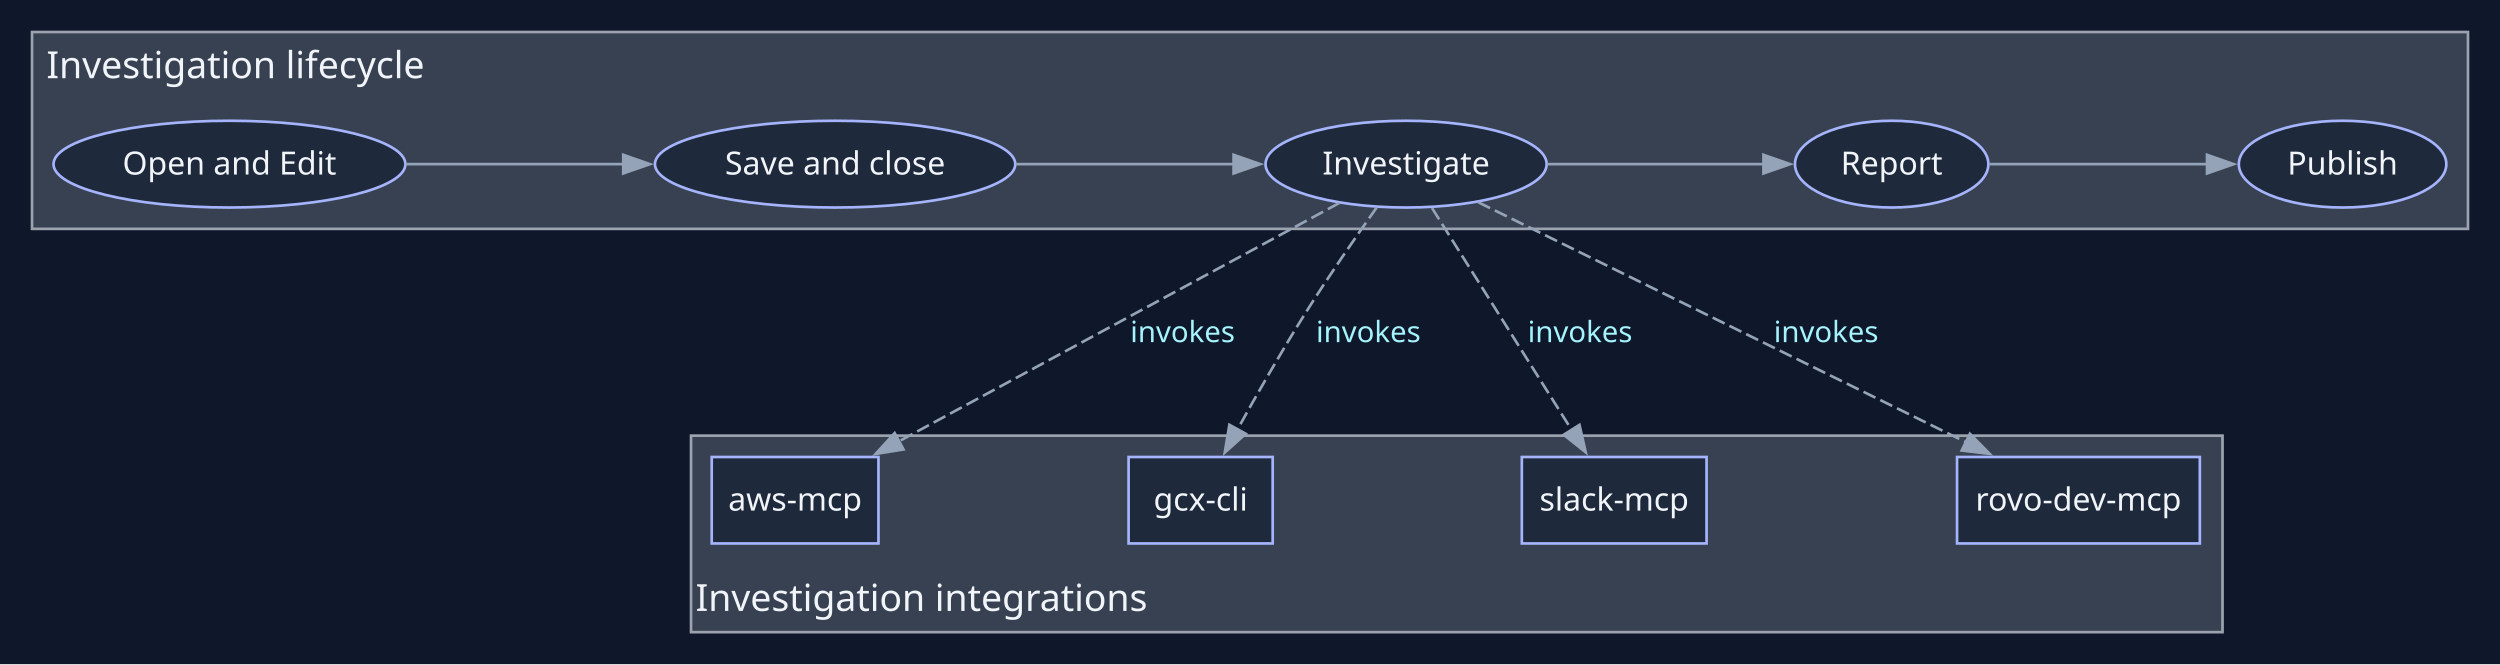
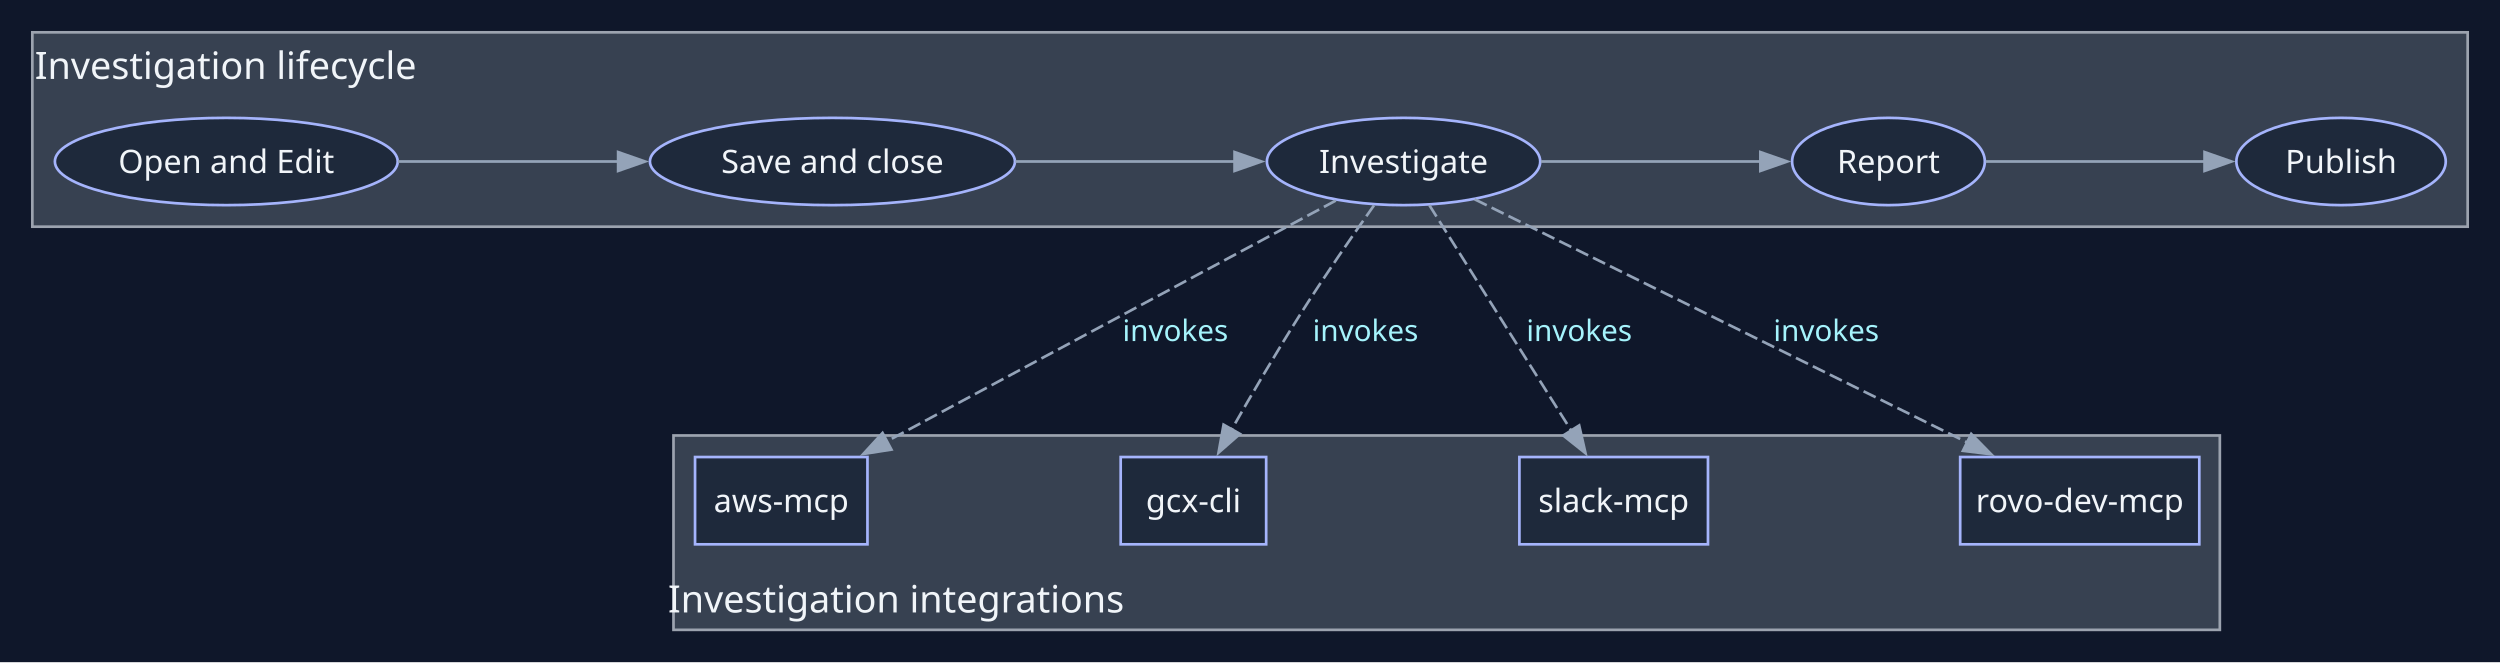
- <svg xmlns="http://www.w3.org/2000/svg" width="1874pt" height="498pt" viewBox="0.00 0.00 1874.00 498.00">
-   <g id="graph0" class="graph" transform="scale(2 2) rotate(0) translate(4 244.93)">
-     <polygon fill="#0f172a" stroke="none" points="-4,4 -4,-244.93 933,-244.93 933,4 -4,4" />
+ <svg xmlns="http://www.w3.org/2000/svg" width="1856pt" height="492pt" viewBox="0.00 0.00 1856.00 492.00">
+   <g id="graph0" class="graph" transform="scale(2 2) rotate(0) translate(4 241.8)">
+     <polygon fill="#0f172a" stroke="none" points="-4,4 -4,-241.8 924,-241.8 924,4 -4,4" />
    <g id="clust1" class="cluster">
-       <polygon fill="#374151" stroke="#9ca3af" points="8,-159.15 8,-232.93 921,-232.93 921,-159.15 8,-159.15" />
-       <text xml:space="preserve" text-anchor="middle" x="84.25" y="-215.63" font-family="Trebuchet MS" font-size="14.00" fill="#f1f5f9">Investigation lifecycle</text>
+       <polygon fill="#374151" stroke="#9ca3af" points="8,-157.65 8,-229.8 912,-229.8 912,-157.65 8,-157.65" />
+       <text xml:space="preserve" text-anchor="middle" x="79.75" y="-212.5" font-family="Trebuchet MS" font-size="14.00" fill="#f1f5f9">Investigation lifecycle</text>
    </g>
    <g id="clust3" class="cluster">
-       <polygon fill="#374151" stroke="#9ca3af" points="255,-8 255,-81.65 829,-81.65 829,-8 255,-8" />
-       <text xml:space="preserve" text-anchor="middle" x="341.38" y="-15.95" font-family="Trebuchet MS" font-size="14.00" fill="#f1f5f9">Investigation integrations</text>
+       <polygon fill="#374151" stroke="#9ca3af" points="246,-8 246,-80.15 820,-80.15 820,-8 246,-8" />
+       <text xml:space="preserve" text-anchor="middle" x="328.62" y="-14.45" font-family="Trebuchet MS" font-size="14.00" fill="#f1f5f9">Investigation integrations</text>
    </g>
    <g id="node1" class="node">
-       <ellipse fill="#1e293b" stroke="#a5b4fc" cx="82" cy="-183.41" rx="65.94" ry="16.26" />
-       <text xml:space="preserve" text-anchor="middle" x="82" y="-179.51" font-family="Trebuchet MS" font-size="12.00" fill="#f1f5f9">Open and Edit</text>
+       <ellipse fill="#1e293b" stroke="#a5b4fc" cx="80" cy="-181.85" rx="63.63" ry="16.2" />
+       <text xml:space="preserve" text-anchor="middle" x="80" y="-177.58" font-family="Trebuchet MS" font-size="12.00" fill="#f1f5f9">Open and Edit</text>
    </g>
    <g id="node2" class="node">
-       <ellipse fill="#1e293b" stroke="#a5b4fc" cx="309" cy="-183.41" rx="67.53" ry="16.26" />
-       <text xml:space="preserve" text-anchor="middle" x="309" y="-179.51" font-family="Trebuchet MS" font-size="12.00" fill="#f1f5f9">Save and close</text>
+       <ellipse fill="#1e293b" stroke="#a5b4fc" cx="305" cy="-181.85" rx="67.75" ry="16.2" />
+       <text xml:space="preserve" text-anchor="middle" x="305" y="-177.58" font-family="Trebuchet MS" font-size="12.00" fill="#f1f5f9">Save and close</text>
    </g>
    <g id="edge1" class="edge">
-       <path fill="none" stroke="#94a3b8" d="M148.06,-183.41C175.32,-183.41 202.58,-183.41 229.84,-183.41" />
-       <polygon fill="#94a3b8" stroke="#94a3b8" points="229.59,-186.91 239.59,-183.41 229.59,-179.91 229.59,-186.91" />
+       <path fill="none" stroke="#94a3b8" d="M143.72,-181.85C171.04,-181.85 198.35,-181.85 225.67,-181.85" />
+       <polygon fill="#94a3b8" stroke="#94a3b8" points="225.45,-185.35 235.45,-181.85 225.45,-178.35 225.45,-185.35" />
    </g>
    <g id="node3" class="node">
-       <ellipse fill="#1e293b" stroke="#a5b4fc" cx="523" cy="-183.41" rx="52.68" ry="16.26" />
-       <text xml:space="preserve" text-anchor="middle" x="523" y="-179.51" font-family="Trebuchet MS" font-size="12.00" fill="#f1f5f9">Investigate</text>
+       <ellipse fill="#1e293b" stroke="#a5b4fc" cx="517" cy="-181.85" rx="50.73" ry="16.2" />
+       <text xml:space="preserve" text-anchor="middle" x="517" y="-177.58" font-family="Trebuchet MS" font-size="12.00" fill="#f1f5f9">Investigate</text>
    </g>
    <g id="edge2" class="edge">
-       <path fill="none" stroke="#94a3b8" d="M376.71,-183.41C404,-183.41 431.29,-183.41 458.58,-183.41" />
-       <polygon fill="#94a3b8" stroke="#94a3b8" points="458.34,-186.91 468.34,-183.41 458.34,-179.91 458.34,-186.91" />
+       <path fill="none" stroke="#94a3b8" d="M372.91,-181.85C400.12,-181.85 427.32,-181.85 454.53,-181.85" />
+       <polygon fill="#94a3b8" stroke="#94a3b8" points="454.27,-185.35 464.27,-181.85 454.27,-178.35 454.27,-185.35" />
    </g>
    <g id="node4" class="node">
-       <ellipse fill="#1e293b" stroke="#a5b4fc" cx="705" cy="-183.41" rx="36.24" ry="16.26" />
-       <text xml:space="preserve" text-anchor="middle" x="705" y="-179.51" font-family="Trebuchet MS" font-size="12.00" fill="#f1f5f9">Report</text>
+       <ellipse fill="#1e293b" stroke="#a5b4fc" cx="697" cy="-181.85" rx="35.77" ry="16.2" />
+       <text xml:space="preserve" text-anchor="middle" x="697" y="-177.58" font-family="Trebuchet MS" font-size="12.00" fill="#f1f5f9">Report</text>
    </g>
    <g id="edge3" class="edge">
-       <path fill="none" stroke="#94a3b8" d="M575.96,-183.41C603.06,-183.41 630.16,-183.41 657.26,-183.41" />
-       <polygon fill="#94a3b8" stroke="#94a3b8" points="656.94,-186.91 666.94,-183.41 656.94,-179.91 656.94,-186.91" />
+       <path fill="none" stroke="#94a3b8" d="M567.98,-181.85C595.22,-181.85 622.46,-181.85 649.7,-181.85" />
+       <polygon fill="#94a3b8" stroke="#94a3b8" points="649.45,-185.35 659.45,-181.85 649.45,-178.35 649.45,-185.35" />
    </g>
    <g id="node6" class="node">
-       <polygon fill="#1e293b" stroke="#a5b4fc" points="325.25,-73.65 262.75,-73.65 262.75,-41.25 325.25,-41.25 325.25,-73.65" />
-       <text xml:space="preserve" text-anchor="middle" x="294" y="-53.55" font-family="Trebuchet MS" font-size="12.00" fill="#f1f5f9">aws-mcp</text>
+       <polygon fill="#1e293b" stroke="#a5b4fc" points="318,-72.15 254,-72.15 254,-39.75 318,-39.75 318,-72.15" />
+       <text xml:space="preserve" text-anchor="middle" x="286" y="-51.68" font-family="Trebuchet MS" font-size="12.00" fill="#f1f5f9">aws-mcp</text>
    </g>
    <g id="edge8" class="edge">
-       <path fill="none" stroke="#94a3b8" stroke-dasharray="5,2" d="M498.06,-168.91C458.21,-147.34 379.88,-104.94 332.7,-79.4" />
-       <polygon fill="#94a3b8" stroke="#94a3b8" points="334.64,-76.47 324.18,-74.79 331.31,-82.63 334.64,-76.47" />
-       <text xml:space="preserve" text-anchor="middle" x="436.37" y="-116.7" font-family="Trebuchet MS" font-size="11.00" fill="#a5f3fc">  invokes</text>
+       <path fill="none" stroke="#94a3b8" stroke-dasharray="5,2" d="M491.84,-167.35C451.64,-145.79 372.63,-103.41 325.04,-77.89" />
+       <polygon fill="#94a3b8" stroke="#94a3b8" points="326.9,-74.92 316.44,-73.28 323.6,-81.09 326.9,-74.92" />
+       <text xml:space="preserve" text-anchor="middle" x="429.43" y="-115.2" font-family="Trebuchet MS" font-size="11.00" fill="#a5f3fc">  invokes</text>
    </g>
    <g id="node7" class="node">
-       <polygon fill="#1e293b" stroke="#a5b4fc" points="473,-73.65 419,-73.65 419,-41.25 473,-41.25 473,-73.65" />
-       <text xml:space="preserve" text-anchor="middle" x="446" y="-53.55" font-family="Trebuchet MS" font-size="12.00" fill="#f1f5f9">gcx-cli</text>
+       <polygon fill="#1e293b" stroke="#a5b4fc" points="466,-72.15 412,-72.15 412,-39.75 466,-39.75 466,-72.15" />
+       <text xml:space="preserve" text-anchor="middle" x="439" y="-51.68" font-family="Trebuchet MS" font-size="12.00" fill="#f1f5f9">gcx-cli</text>
    </g>
    <g id="edge9" class="edge">
-       <path fill="none" stroke="#94a3b8" stroke-dasharray="5,2" d="M511.99,-167.17C504.2,-156.2 493.65,-140.97 485,-127.15 476.16,-113.02 466.92,-96.83 459.66,-83.71" />
-       <polygon fill="#94a3b8" stroke="#94a3b8" points="462.91,-82.36 455.03,-75.28 456.77,-85.73 462.91,-82.36" />
-       <text xml:space="preserve" text-anchor="middle" x="506" y="-116.7" font-family="Trebuchet MS" font-size="11.00" fill="#a5f3fc">  invokes</text>
+       <path fill="none" stroke="#94a3b8" stroke-dasharray="5,2" d="M506.04,-165.59C498.27,-154.63 487.72,-139.41 479,-125.65 470.02,-111.49 460.55,-95.29 453.08,-82.18" />
+       <polygon fill="#94a3b8" stroke="#94a3b8" points="456.28,-80.73 448.31,-73.75 450.19,-84.17 456.28,-80.73" />
+       <text xml:space="preserve" text-anchor="middle" x="500" y="-115.2" font-family="Trebuchet MS" font-size="11.00" fill="#a5f3fc">  invokes</text>
    </g>
    <g id="node8" class="node">
-       <polygon fill="#1e293b" stroke="#a5b4fc" points="635.62,-73.65 566.38,-73.65 566.38,-41.25 635.62,-41.25 635.62,-73.65" />
-       <text xml:space="preserve" text-anchor="middle" x="601" y="-53.55" font-family="Trebuchet MS" font-size="12.00" fill="#f1f5f9">slack-mcp</text>
+       <polygon fill="#1e293b" stroke="#a5b4fc" points="630,-72.15 560,-72.15 560,-39.75 630,-39.75 630,-72.15" />
+       <text xml:space="preserve" text-anchor="middle" x="595" y="-51.68" font-family="Trebuchet MS" font-size="12.00" fill="#f1f5f9">slack-mcp</text>
    </g>
    <g id="edge10" class="edge">
-       <path fill="none" stroke="#94a3b8" stroke-dasharray="5,2" d="M532.72,-166.96C545.86,-146.09 569.44,-108.61 585.16,-83.63" />
-       <polygon fill="#94a3b8" stroke="#94a3b8" points="587.99,-85.7 590.35,-75.38 582.06,-81.98 587.99,-85.7" />
-       <text xml:space="preserve" text-anchor="middle" x="585.34" y="-116.7" font-family="Trebuchet MS" font-size="11.00" fill="#a5f3fc">  invokes</text>
+       <path fill="none" stroke="#94a3b8" stroke-dasharray="5,2" d="M526.56,-165.66C539.72,-144.76 563.57,-106.88 579.34,-81.82" />
+       <polygon fill="#94a3b8" stroke="#94a3b8" points="582.19,-83.88 584.55,-73.55 576.26,-80.15 582.19,-83.88" />
+       <text xml:space="preserve" text-anchor="middle" x="579.34" y="-115.2" font-family="Trebuchet MS" font-size="11.00" fill="#a5f3fc">  invokes</text>
    </g>
    <g id="node9" class="node">
-       <polygon fill="#1e293b" stroke="#a5b4fc" points="820.5,-73.65 729.5,-73.65 729.5,-41.25 820.5,-41.25 820.5,-73.65" />
-       <text xml:space="preserve" text-anchor="middle" x="775" y="-53.55" font-family="Trebuchet MS" font-size="12.00" fill="#f1f5f9">rovo-dev-mcp</text>
+       <polygon fill="#1e293b" stroke="#a5b4fc" points="812.38,-72.15 723.62,-72.15 723.62,-39.75 812.38,-39.75 812.38,-72.15" />
+       <text xml:space="preserve" text-anchor="middle" x="768" y="-51.68" font-family="Trebuchet MS" font-size="12.00" fill="#f1f5f9">rovo-dev-mcp</text>
    </g>
    <g id="edge11" class="edge">
-       <path fill="none" stroke="#94a3b8" stroke-dasharray="5,2" d="M549.97,-169.15C593.8,-147.59 680.83,-104.77 732.87,-79.17" />
-       <polygon fill="#94a3b8" stroke="#94a3b8" points="734.32,-82.36 741.75,-74.81 731.23,-76.08 734.32,-82.36" />
-       <text xml:space="preserve" text-anchor="middle" x="677.56" y="-116.7" font-family="Trebuchet MS" font-size="11.00" fill="#a5f3fc">  invokes</text>
+       <path fill="none" stroke="#94a3b8" stroke-dasharray="5,2" d="M543.39,-167.82C586.96,-146.32 674.28,-103.21 726.28,-77.54" />
+       <polygon fill="#94a3b8" stroke="#94a3b8" points="727.72,-80.73 735.14,-73.17 724.63,-74.46 727.72,-80.73" />
+       <text xml:space="preserve" text-anchor="middle" x="671.03" y="-115.2" font-family="Trebuchet MS" font-size="11.00" fill="#a5f3fc">  invokes</text>
    </g>
    <g id="node5" class="node">
-       <ellipse fill="#1e293b" stroke="#a5b4fc" cx="874" cy="-183.41" rx="38.89" ry="16.26" />
-       <text xml:space="preserve" text-anchor="middle" x="874" y="-179.51" font-family="Trebuchet MS" font-size="12.00" fill="#f1f5f9">Publish</text>
+       <ellipse fill="#1e293b" stroke="#a5b4fc" cx="865" cy="-181.85" rx="38.86" ry="16.2" />
+       <text xml:space="preserve" text-anchor="middle" x="865" y="-177.58" font-family="Trebuchet MS" font-size="12.00" fill="#f1f5f9">Publish</text>
    </g>
    <g id="edge4" class="edge">
-       <path fill="none" stroke="#94a3b8" d="M741.64,-183.41C768.9,-183.41 796.17,-183.41 823.44,-183.41" />
-       <polygon fill="#94a3b8" stroke="#94a3b8" points="823.19,-186.91 833.19,-183.41 823.19,-179.91 823.19,-186.91" />
+       <path fill="none" stroke="#94a3b8" d="M733.09,-181.85C760.27,-181.85 787.44,-181.85 814.61,-181.85" />
+       <polygon fill="#94a3b8" stroke="#94a3b8" points="814.33,-185.35 824.33,-181.85 814.33,-178.35 814.33,-185.35" />
    </g>
  </g>
</svg>
